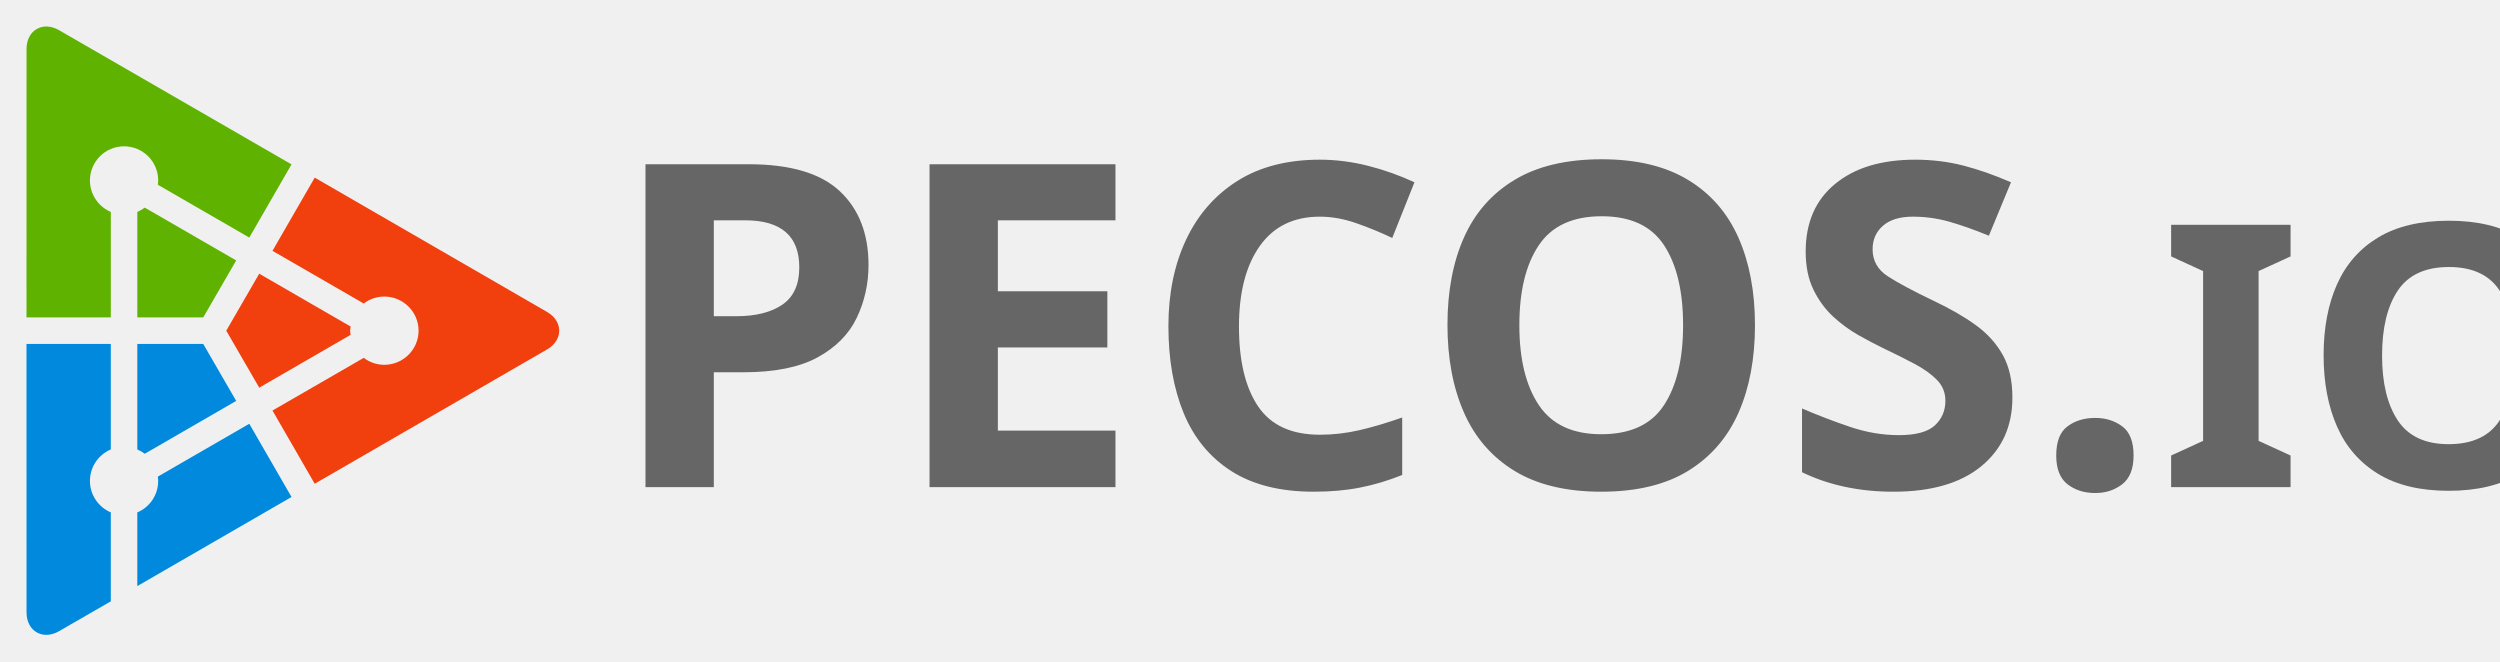
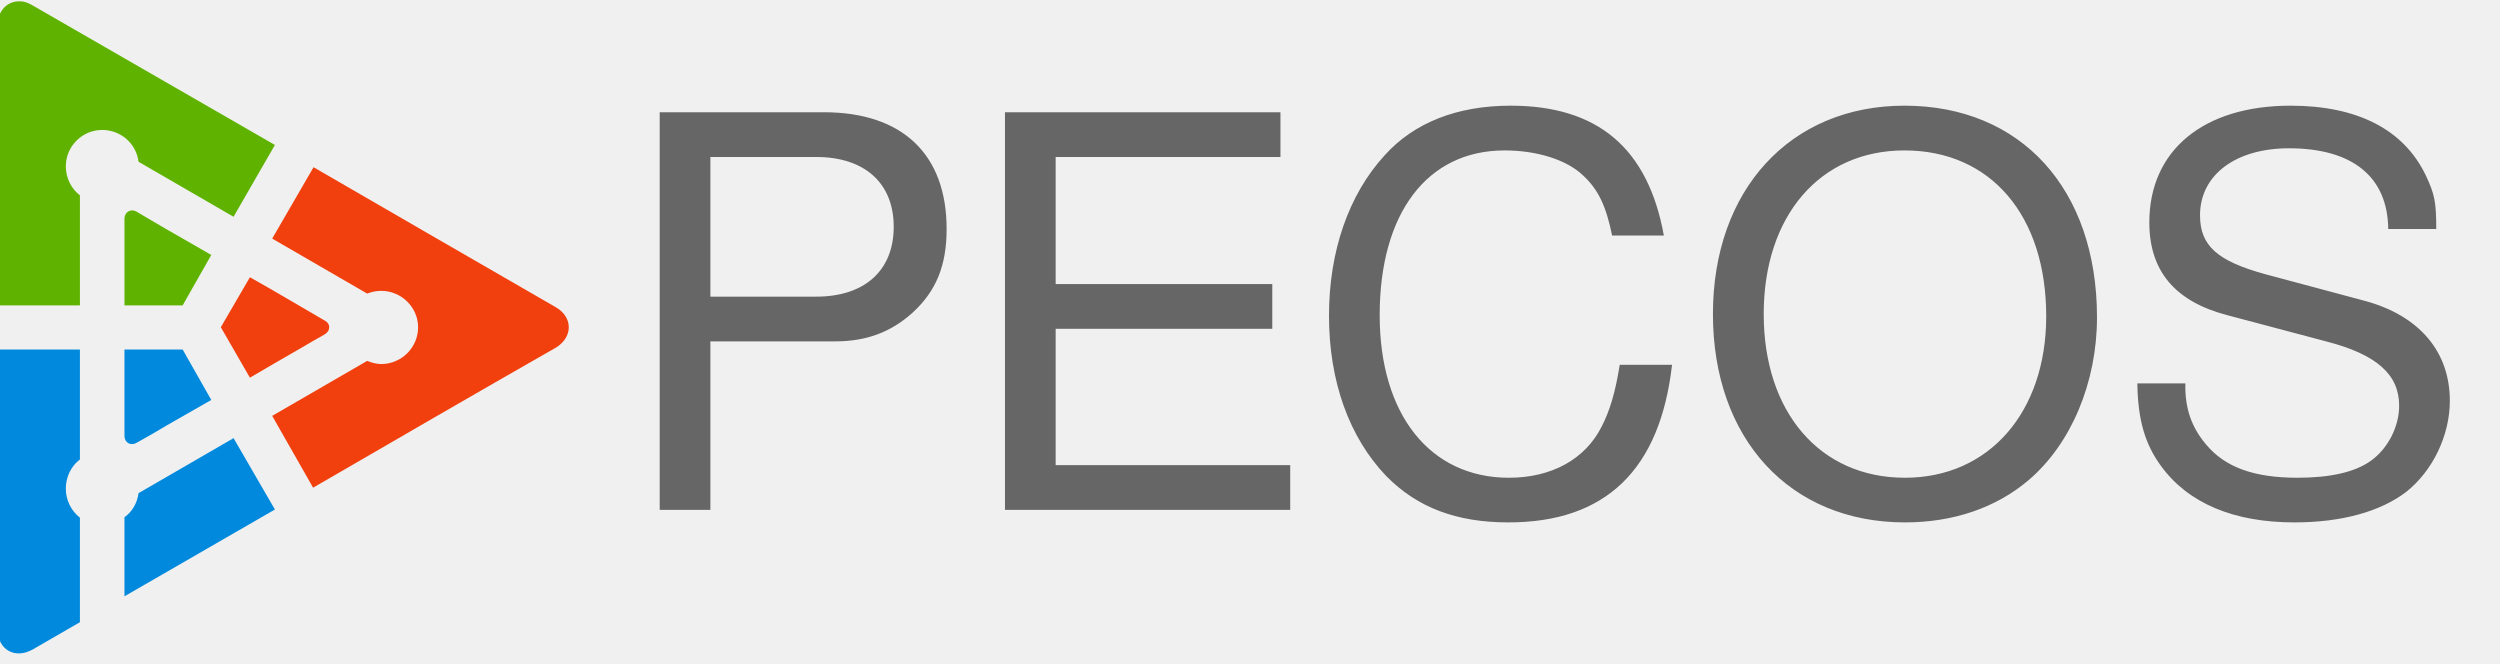
- <svg xmlns="http://www.w3.org/2000/svg" width="471.662" height="124.776" id="svg2" version="1.1" style="enable-background:new">
+ <svg xmlns="http://www.w3.org/2000/svg" width="440" height="116.776" id="svg2" version="1.1" style="enable-background:new">
  <defs id="defs4">
-     <filter id="filter3848" style="color-interpolation-filters:sRGB">
+     <filter id="filter3848" style="color-interpolation-filters:sRGB" x="-0.018" width="1.035" y="-inf" height="inf">
      <feBlend mode="multiply" in2="BackgroundImage" id="feBlend3850" />
    </filter>
  </defs>
-   <g id="layer2" style="display:none" transform="translate(-34.31275,-9.276225)">
+   <g id="layer2" style="display:none" transform="translate(-38.31275,-13.27623)">
    <circle style="display:inline;fill:#c8b7b7;fill-opacity:1;stroke:none" id="path3770" transform="matrix(0.8836083,0,0,0.8836083,98.31519,8.199173)" cx="-24.654" cy="74.194" r="84.562" />
  </g>
-   <g id="layer1" transform="translate(-383.0625,-342.8812)" style="display:none">
+   <g id="layer1" transform="translate(-387.0625,-346.8812)" style="display:none">
    <rect style="fill:#f4f8ff;fill-opacity:1;stroke:none" id="rect3817" width="193.559" height="171.564" x="339.152" y="327.638" />
    <path id="path3792" d="M 391.219,467.143 V 411.362 H 423 l 15.969,27.906 z" style="fill:#018add;fill-opacity:1;stroke:none" />
    <path style="fill:#5fb300;fill-opacity:1;stroke:none" d="m 391.219,350.581 v 55.781 H 423 l 15.969,-27.906 z" id="path3785" />
    <path style="fill:#f1400e;fill-opacity:1;stroke:none" d="m 443.356,381.024 -15.906,27.906 15.906,27.875 47.781,-27.875 z" id="path3794" />
  </g>
-   <g style="display:none" transform="translate(-383.0625,-342.8812)" id="g3900">
+   <g style="display:none" transform="translate(-387.0625,-346.8812)" id="g3900">
    <g id="g2999" transform="matrix(0.9785648,0,0,1.033544,6.428335,-13.98104)">
      <path id="path3904" d="m 390,408.143 v 55.781 l 15.656,-9.125 -0.094,-15.625 c -2.302,-0.972 -3.938,-3.261 -3.938,-5.906 0,-2.634 1.619,-4.904 3.906,-5.875 v -19.25 h -15.531 z m 20.5,0 v 19.25 c 0.613,0.26 1.159,0.634 1.656,1.062 l 16.531,-8.25 -6.906,-12.062 z m 20.656,16.375 -16.781,8.375 c 0.007,0.124 0.031,0.25 0.031,0.375 0,2.634 -1.642,4.928 -3.938,5.906 v 12.812 l 27.281,-15.938 -6.594,-11.531 z" style="fill:#018add;fill-opacity:1;stroke:none" />
      <path id="path3906" d="m 390,347.362 v 55.781 h 15.531 v -18.469 c -2.288,-0.979 -3.906,-3.241 -3.906,-5.875 0,-3.512 2.863,-6.375 6.375,-6.375 3.512,0 6.406,2.863 6.406,6.375 0,0.313 -0.05,0.604 -0.094,0.906 l 15.531,9.312 7.906,-13.781 -47.75,-27.875 z m 21.781,36.562 c -0.402,0.3 -0.816,0.551 -1.281,0.75 v 18.469 h 11.281 l 5.625,-9.844 z" style="fill:#5fb300;fill-opacity:1;stroke:none" />
      <path id="path3908" d="m 442.125,377.8 -7.906,13.844 19.562,11.75 c 1.06,-0.784 2.367,-1.25 3.781,-1.25 3.512,0 6.375,2.863 6.375,6.375 0,3.512 -2.863,6.406 -6.375,6.406 -1.582,0 -3.039,-0.596 -4.156,-1.562 l -17.75,8.875 6.469,11.344 47.781,-27.875 z m -10.344,18.156 -5.562,9.75 6.969,12.219 18.031,-9 c -0.008,-0.134 -0.031,-0.27 -0.031,-0.406 0,-0.296 0.023,-0.589 0.062,-0.875 l -19.469,-11.688 z" style="fill:#f1400e;fill-opacity:1;stroke:none" />
    </g>
    <text xml:space="preserve" style="font-style:oblique;font-variant:normal;font-weight:normal;font-stretch:normal;line-height:0%;font-family:'Cambria Math';-inkscape-font-specification:'Sans Oblique';letter-spacing:0px;word-spacing:0px;fill:#4d4d4d;fill-opacity:1;stroke:none" x="492" y="437.362" id="text3004">
      <tspan id="tspan3006" x="492" y="437.362" style="font-style:normal;font-variant:normal;font-weight:bold;font-stretch:normal;font-size:93px;line-height:1.25;font-family:'Yu Gothic UI';-inkscape-font-specification:'Yu Gothic UI Bold';fill:#4d4d4d">PECOS</tspan>
    </text>
  </g>
-   <g id="g4109" transform="translate(-383.0625,-342.8812)" style="display:none">
+   <g id="g4109" transform="translate(-387.0625,-346.8812)" style="display:none">
    <text id="text4119" y="438.455" x="499.398" style="font-style:oblique;font-variant:normal;font-weight:normal;font-stretch:normal;line-height:0%;font-family:'Cambria Math';-inkscape-font-specification:'Sans Oblique';letter-spacing:0px;word-spacing:0px;fill:#4d4d4d;fill-opacity:1;stroke:none" xml:space="preserve" transform="scale(1.000921,0.9990794)">
      <tspan style="font-style:normal;font-variant:normal;font-weight:bold;font-stretch:normal;font-size:94.116px;line-height:1.25;font-family:'Yu Gothic UI';-inkscape-font-specification:'Yu Gothic UI Bold';fill:#4d4d4d" y="438.455" x="499.398" id="tspan4121">PECOS</tspan>
    </text>
  </g>
-   <g style="display:inline" transform="translate(-383.0625,-342.8812)" id="g4125">
+   <g style="display:inline" transform="translate(-387.0625,-346.8812)" id="g4125">
    <flowRoot xml:space="preserve" id="flowRoot66" style="font-style:normal;font-weight:normal;font-size:40px;line-height:1.25;font-family:sans-serif;letter-spacing:0px;word-spacing:0px;fill:#000000;fill-opacity:1;stroke:none" transform="translate(383.0625,340.0184)">
      <flowRegion id="flowRegion68">
        <rect id="rect70" width="654.633" height="264.567" x="-128.86" y="-99.729" />
      </flowRegion>
      <flowPara id="flowPara72" />
    </flowRoot>
-     <text xml:space="preserve" style="font-style:normal;font-variant:normal;font-weight:normal;font-stretch:normal;font-size:40px;line-height:1.25;font-family:'Cambria Math';-inkscape-font-specification:'Cambria Math';letter-spacing:0px;word-spacing:0px;fill:#000000;fill-opacity:1;stroke:none" x="497.172" y="434.789" id="text70">
-       <tspan id="tspan68" x="497.172" y="434.789" style="font-style:normal;font-variant:normal;font-weight:600;font-stretch:normal;font-size:85.333px;font-family:Selawik;-inkscape-font-specification:'Selawik Semi-Bold';fill:#666666">PECOS.<tspan style="font-style:normal;font-variant:normal;font-weight:600;font-stretch:normal;font-size:69.333px;font-family:Selawik;-inkscape-font-specification:'Selawik Semi-Bold'" id="tspan72">IO</tspan>
-       </tspan>
+     <text xml:space="preserve" style="font-style:normal;font-variant:normal;font-weight:normal;font-stretch:normal;font-size:96px;line-height:1.25;font-family:'Cambria Math';-inkscape-font-specification:'Cambria Math';letter-spacing:0px;word-spacing:0px;fill:#000000;fill-opacity:1;stroke:none" x="494.433" y="436.62" id="text70">
+       <tspan id="tspan68" x="494.433" y="436.62" style="font-style:normal;font-variant:normal;font-weight:normal;font-stretch:normal;font-size:96px;font-family:Helvetica;-inkscape-font-specification:Helvetica;fill:#666666">PECOS</tspan>
    </text>
+     <flowRoot xml:space="preserve" id="flowRoot876" style="font-style:normal;font-variant:normal;font-weight:normal;font-stretch:normal;font-size:40px;line-height:1.25;font-family:'DejaVu Math TeX Gyre';-inkscape-font-specification:'DejaVu Math TeX Gyre';letter-spacing:0px;word-spacing:0px;fill:#000000;fill-opacity:1;stroke:none" transform="translate(383.0625,342.8812)">
+       <flowRegion id="flowRegion878">
+         <rect id="rect880" width="471.293" height="185.174" x="-66.246" y="-33.899" />
+       </flowRegion>
+       <flowPara id="flowPara882" />
+     </flowRoot>
  </g>
-   <g id="layer3" style="display:none" transform="translate(1.9375,-0.5190174)">
+   <g id="layer5">
+     <path id="path907" d="M 55.185,29.432 47.905,41.992 64.625,51.672 c 0.8,-0.32 1.6,-0.48 2.48,-0.48 3.52,0 6.48,2.88 6.48,6.4 0,3.6 -2.96,6.48 -6.48,6.48 -0.88,0 -1.68,-0.24 -2.48,-0.56 l -16.72,9.68 7.2,12.64 C 69.345,77.592 83.505,69.352 97.825,61.192 c 3.04,-1.84 3.04,-5.36 0,-7.12 C 83.665,45.912 69.265,37.592 55.185,29.432 Z m -11.2,19.36 -5.12,8.8 5.12,8.88 c 2.96,-1.76 5.92,-3.44 8.96,-5.2 1.36,-0.8 2.72,-1.6 4.16,-2.4 1.12,-0.64 1.12,-1.92 0,-2.48 -4.4,-2.56 -8.72,-5.12 -13.12,-7.6 z" style="fill:#f1400e;fill-opacity:1;fill-rule:nonzero;stroke:none" />
+     <path id="path909" d="m -0.415,61.512 v 49.28 c 0,3.52 3.04,5.28 6.16,3.52 l 8.32,-4.8 V 91.112 c -1.52,-1.2 -2.48,-3.04 -2.48,-5.12 0,-2.08 0.96,-4 2.48,-5.12 V 61.512 Z m 22.32,0 v 6.08 4.08 0 5.04 c 0,1.2 1.12,1.84 2.16,1.2 l 2,-1.12 1.52,-0.88 1.76,-1.04 v 0 L 37.185,70.392 32.145,61.512 Z M 41.105,77.112 24.385,86.792 c -0.24,1.76 -1.12,3.28 -2.48,4.24 v 13.92 l 26.48,-15.28 z" style="fill:#018add;fill-opacity:1;fill-rule:nonzero;stroke:none" />
+     <path id="path911" d="m 3.505,0.233 c -2.16,-0.08 -3.92,1.6 -3.92,4.24 V 53.752 H 14.065 V 34.392 c -1.52,-1.2 -2.48,-3.04 -2.48,-5.12 0,-3.52 2.88,-6.4 6.4,-6.4 3.28,0 6,2.4 6.4,5.6 L 41.105,38.152 48.385,25.513 5.745,0.953 c -0.8,-0.48 -1.52,-0.72 -2.24,-0.72 z M 23.265,37.032 c -0.72,0 -1.36,0.56 -1.36,1.52 v 6.48 0 2.64 6.08 H 32.145 L 37.185,44.872 29.105,40.232 24.065,37.272 c -0.24,-0.16 -0.56,-0.24 -0.8,-0.24 z" style="fill:#5fb300;fill-opacity:1;fill-rule:nonzero;stroke:none" />
+   </g>
+   <g id="layer3" style="display:none" transform="translate(-2.0625,-4.519017)">
    <path transform="translate(-385,-342.3622)" style="display:inline;fill:#999999;fill-opacity:1;stroke:#000000;stroke-width:1px;stroke-linecap:butt;stroke-linejoin:miter;stroke-opacity:1" d="m 442.432,376.394 -16.688,28.875 16.688,28.875 49.969,-28.875 z" id="path3825" />
    <path style="display:inline;fill:none;stroke:#000000;stroke-width:1px;stroke-linecap:butt;stroke-linejoin:miter;stroke-opacity:1;filter:url(#filter3848)" d="M 107.401,62.907 H 39.892" id="path3837" />
    <path style="display:inline;fill:none;stroke:#000000;stroke-width:1px;stroke-linecap:butt;stroke-linejoin:miter;stroke-opacity:1;filter:url(#filter3848)" d="M 58.303,34.561 82.852,77.08" id="path3839" />
    <path style="display:inline;fill:none;stroke:#000000;stroke-width:1px;stroke-linecap:butt;stroke-linejoin:miter;stroke-opacity:1;filter:url(#filter3848)" d="M 58.303,91.253 82.852,48.734" id="path3841" />
    <path transform="translate(-385,-342.3622)" style="display:inline;fill:#999999;stroke:#000000;stroke-width:1px;stroke-linecap:butt;stroke-linejoin:miter;stroke-opacity:1" d="m 388.069,407.755 v 57.75 l 50,-28.875 -16.656,-28.875 z" id="path3821" />
    <path style="display:inline;fill:none;stroke:#000000;stroke-width:1px;stroke-linecap:butt;stroke-linejoin:miter;stroke-opacity:1" d="M 3.069,123.143 36.823,64.679" id="path3843" />
    <path transform="translate(-385,-342.3622)" style="display:inline;fill:#999999;stroke:#000000;stroke-width:1px;stroke-linecap:butt;stroke-linejoin:miter;stroke-opacity:1" d="m 388.069,345.033 v 57.75 h 33.344 l 16.656,-28.875 z" id="path3802" />
    <path style="display:inline;fill:none;stroke:#000000;stroke-width:1px;stroke-linecap:butt;stroke-linejoin:miter;stroke-opacity:1" d="M 36.823,61.135 3.069,2.671" id="path3845" />
    <path style="fill:none;stroke:#000000;stroke-width:1px;stroke-linecap:butt;stroke-linejoin:miter;stroke-opacity:1" d="M 3.069,59.364 27.617,16.844" id="path3868" />
    <path style="fill:none;stroke:#000000;stroke-width:1px;stroke-linecap:butt;stroke-linejoin:miter;stroke-opacity:1" d="M 52.166,31.017 H 3.069" id="path3870" />
    <path style="fill:none;stroke:#000000;stroke-width:1px;stroke-linecap:butt;stroke-linejoin:miter;stroke-opacity:1" d="M 3.069,66.45 27.617,108.97" id="path3872" />
    <path style="fill:none;stroke:#000000;stroke-width:1px;stroke-linecap:butt;stroke-linejoin:miter;stroke-opacity:1" d="M 52.166,94.797 H 3.069" id="path3874" />
    <circle transform="matrix(1.14641,0,0,1.14641,81.72885,24.97247)" id="path3902-1" style="display:inline;fill:#ffffff;fill-opacity:1;stroke:none" cx="-9.727" cy="33.09" r="5.616" />
    <circle style="display:inline;fill:#ffffff;fill-opacity:1;stroke:none" id="path3945" transform="matrix(1.14641,0,0,1.14641,32.63135,53.31893)" cx="-9.727" cy="33.09" r="5.616" />
    <circle transform="matrix(1.14641,0,0,1.14641,32.63135,-3.373982)" id="path3947" style="display:inline;fill:#ffffff;fill-opacity:1;stroke:none" cx="-9.727" cy="33.09" r="5.616" />
    <path style="fill:none;stroke:#ffffff;stroke-width:5;stroke-linecap:butt;stroke-linejoin:round;stroke-miterlimit:4;stroke-dasharray:none;stroke-opacity:1" d="M 21.48,91.253 70.578,62.907 21.48,34.561 v 88.583" id="path4051" />
  </g>
-   <g style="display:none" id="g4053" transform="translate(1.9375,-0.5190174)">
+   <g style="display:none" id="g4053" transform="translate(-2.0625,-4.519017)">
    <path style="display:inline;fill:#999999;fill-opacity:1;stroke:#000000;stroke-width:1px;stroke-linecap:butt;stroke-linejoin:miter;stroke-opacity:1" d="m 57.438,34.031 -7.969,13.812 17.219,9.938 c 1.08,-0.819 2.415,-1.312 3.875,-1.312 3.556,0 6.469,2.882 6.469,6.438 0,3.556 -2.913,6.438 -6.469,6.438 -1.46,0 -2.795,-0.493 -3.875,-1.312 l -17.219,9.938 7.969,13.812 49.969,-28.875 z m -10.469,18.125 -6.219,10.75 6.219,10.75 17.25,-9.969 C 64.188,63.431 64.125,63.171 64.125,62.906 c 0,-0.267 0.062,-0.522 0.094,-0.781 z" id="path4055" />
    <path style="display:inline;fill:#999999;stroke:#000000;stroke-width:1px;stroke-linecap:butt;stroke-linejoin:miter;stroke-opacity:1" d="m 3.062,65.406 v 57.75 l 15.906,-9.188 V 97.188 c -2.311,-0.977 -3.938,-3.271 -3.938,-5.938 0,-2.667 1.627,-4.96 3.938,-5.938 V 65.406 Z m 20.906,0 V 85.312 c 0.51,0.213 0.973,0.482 1.406,0.812 l 17.25,-9.969 -6.219,-10.75 z m 21.125,15.062 -17.25,9.969 c 0.034,0.269 0.062,0.534 0.062,0.812 0,2.677 -1.612,4.967 -3.938,5.938 v 13.906 L 53.062,94.281 Z" id="path4063" />
    <path style="display:inline;fill:#999999;stroke:#000000;stroke-width:1px;stroke-linecap:butt;stroke-linejoin:miter;stroke-opacity:1" d="m 3.062,2.656 v 57.75 H 18.969 V 40.5 c -2.311,-0.977 -3.938,-3.271 -3.938,-5.938 0,-3.556 2.882,-6.438 6.438,-6.438 3.556,0 6.438,2.882 6.438,6.438 0,0.278 -0.028,0.544 -0.062,0.812 l 17.25,9.969 7.969,-13.812 z M 25.375,39.688 c -0.433,0.33 -0.897,0.6 -1.406,0.812 v 19.906 h 12.438 l 6.219,-10.75 z" id="path4067" />
    <path style="display:inline;fill:#ffffff;fill-opacity:1;stroke:none" d="m 21.469,28.125 c -3.556,0 -6.438,2.882 -6.438,6.438 0,2.667 1.627,4.96 3.938,5.938 v 44.812 c -2.311,0.977 -3.938,3.271 -3.938,5.938 0,2.667 1.627,4.96 3.938,5.938 v 25.969 h 5 V 97.188 c 2.325,-0.971 3.938,-3.26 3.938,-5.938 0,-0.278 -0.028,-0.544 -0.062,-0.812 L 66.688,68.031 c 1.08,0.819 2.415,1.312 3.875,1.312 3.556,0 6.469,-2.882 6.469,-6.438 0,-3.556 -2.913,-6.438 -6.469,-6.438 -1.46,0 -2.795,0.493 -3.875,1.312 L 27.844,35.375 c 0.034,-0.269 0.062,-0.534 0.062,-0.812 0,-3.556 -2.882,-6.438 -6.438,-6.438 z M 25.375,39.688 64.219,62.125 c -0.032,0.259 -0.094,0.514 -0.094,0.781 0,0.265 0.063,0.524 0.094,0.781 L 25.375,86.125 C 24.942,85.795 24.478,85.525 23.969,85.312 V 40.5 c 0.51,-0.213 0.973,-0.482 1.406,-0.812 z" id="path4079" />
  </g>
-   <g id="g4099" style="display:inline" transform="translate(1.9375,-0.5190174)">
+   <g id="g4099" style="display:none" transform="translate(-2.0625,-4.519017)">
    <path id="path4101" d="m 57.438,34.031 -7.969,13.812 17.219,9.938 c 1.08,-0.819 2.415,-1.312 3.875,-1.312 3.556,0 6.469,2.882 6.469,6.438 0,3.556 -2.913,6.438 -6.469,6.438 -1.46,0 -2.795,-0.493 -3.875,-1.312 l -17.219,9.938 7.969,13.812 c 14.632,-8.456 29.191,-16.88 43.826,-25.331 3.069,-1.772 3.069,-5.315 0,-7.087 C 86.723,50.97 71.973,42.434 57.438,34.031 Z m -10.469,18.125 -6.219,10.75 6.219,10.75 17.25,-9.969 C 64.188,63.431 64.125,63.171 64.125,62.906 c 0,-0.267 0.062,-0.522 0.094,-0.781 z" style="display:inline;fill:#f1400e;fill-opacity:1;stroke:none" />
    <path id="path4103" d="m 3.062,65.406 0.006,50.65 c 0,3.543 3.069,5.315 6.137,3.543 l 9.763,-5.631 V 97.188 c -2.311,-0.977 -3.938,-3.271 -3.938,-5.938 0,-2.667 1.627,-4.96 3.938,-5.938 V 65.406 Z m 20.906,0 V 85.312 c 0.51,0.213 0.973,0.482 1.406,0.812 l 17.25,-9.969 -6.219,-10.75 z m 21.125,15.062 -17.25,9.969 c 0.034,0.269 0.062,0.534 0.062,0.812 0,2.677 -1.612,4.967 -3.938,5.938 v 13.906 L 53.062,94.281 Z" style="display:inline;fill:#018add;fill-opacity:1;stroke:none" />
    <path id="path4105" d="M 3.069,9.757 3.062,60.406 H 18.969 V 40.5 c -2.311,-0.977 -3.938,-3.271 -3.938,-5.938 0,-3.556 2.882,-6.438 6.438,-6.438 3.556,0 6.438,2.882 6.438,6.438 0,0.278 -0.028,0.544 -0.062,0.812 l 17.25,9.969 L 53.062,31.531 9.206,6.214 c -3.069,-1.772 -6.137,0 -6.137,3.543 z M 25.375,39.688 c -0.433,0.33 -0.897,0.6 -1.406,0.812 v 19.906 h 12.438 l 6.219,-10.75 z" style="display:inline;fill:#5fb300;fill-opacity:1;stroke:none" />
  </g>
-   <g id="layer4" style="display:none" transform="translate(1.9375,-0.5190174)">
+   <g id="layer4" style="display:none" transform="translate(-2.0625,-4.519017)">
    <circle style="display:inline;fill:#ffffff;fill-opacity:1;stroke:none" id="path3880" transform="matrix(1.14641,0,0,1.14641,32.63135,-3.373982)" cx="-9.727" cy="33.09" r="5.616" />
    <circle transform="matrix(1.14641,0,0,1.14641,81.72885,24.97247)" id="path3902" style="display:inline;fill:#ffffff;fill-opacity:1;stroke:none" cx="-9.727" cy="33.09" r="5.616" />
    <circle style="display:inline;fill:#ffffff;fill-opacity:1;stroke:none" id="path3905" transform="matrix(1.14641,0,0,1.14641,32.63135,53.31893)" cx="-9.727" cy="33.09" r="5.616" />
    <path style="fill:none;stroke:#ffffff;stroke-width:5;stroke-linecap:butt;stroke-linejoin:miter;stroke-miterlimit:4;stroke-dasharray:none;stroke-opacity:1" d="M 21.48,91.253 70.578,62.907 21.48,34.561 v 85.039" id="path3909" />
  </g>
-   <g transform="translate(-34.31275,-9.276225)" style="display:none" id="g3876">
+   <g transform="translate(-38.31275,-13.27623)" style="display:none" id="g3876">
    <path id="path3878" d="m 60.469,42.031 c -3.512,0 -6.375,2.863 -6.375,6.375 0,2.634 1.619,4.896 3.906,5.875 V 97 c -2.288,0.971 -3.906,3.241 -3.906,5.875 0,2.645 1.636,4.934 3.938,5.906 l 0.125,21.75 4.781,-2.844 v -18.906 c 2.296,-0.979 3.938,-3.272 3.938,-5.906 0,-0.125 -0.024,-0.251 -0.031,-0.375 L 105.875,82.969 c 1.117,0.967 2.574,1.562 4.156,1.562 3.512,0 6.375,-2.894 6.375,-6.406 0,-3.512 -2.863,-6.375 -6.375,-6.375 -1.414,0 -2.722,0.466 -3.781,1.25 L 66.781,49.312 c 0.044,-0.302 0.094,-0.593 0.094,-0.906 0,-3.512 -2.894,-6.375 -6.406,-6.375 z m 3.781,11.5 39.469,23.719 c -0.04,0.286 -0.062,0.579 -0.062,0.875 0,0.136 0.023,0.272 0.031,0.406 L 64.625,98.062 C 64.127,97.634 63.581,97.26 62.969,97 V 54.281 c 0.466,-0.199 0.879,-0.45 1.281,-0.75 z" style="color:#000000;font-style:normal;font-variant:normal;font-weight:normal;font-stretch:normal;font-size:medium;line-height:normal;font-family:Sans;-inkscape-font-specification:Sans;text-indent:0;text-align:start;text-decoration:none;text-decoration-line:none;letter-spacing:normal;word-spacing:normal;text-transform:none;writing-mode:lr-tb;direction:ltr;baseline-shift:baseline;text-anchor:start;display:inline;overflow:visible;visibility:visible;fill:#ffffff;fill-opacity:1;stroke:none;stroke-width:4.98;marker:none;enable-background:accumulate" />
  </g>
-   <g style="display:none" id="g3910" transform="translate(-34.31275,-9.276225)">
+   <g style="display:none" id="g3910" transform="translate(-38.31275,-13.27623)">
    <path id="path3912" d="m 60.469,42.031 c -3.512,0 -6.375,2.863 -6.375,6.375 0,2.634 1.619,4.896 3.906,5.875 V 97 c -2.288,0.971 -3.906,3.241 -3.906,5.875 0,2.645 1.636,4.934 3.938,5.906 l 0.125,21.75 4.781,-2.844 v -18.906 c 2.296,-0.979 3.938,-3.272 3.938,-5.906 0,-0.125 -0.024,-0.251 -0.031,-0.375 L 105.875,82.969 c 1.117,0.967 2.574,1.562 4.156,1.562 3.512,0 6.375,-2.894 6.375,-6.406 0,-3.512 -2.863,-6.375 -6.375,-6.375 -1.414,0 -2.722,0.466 -3.781,1.25 L 66.781,49.312 c 0.044,-0.302 0.094,-0.593 0.094,-0.906 0,-3.512 -2.894,-6.375 -6.406,-6.375 z m 3.781,11.5 39.469,23.719 c -0.04,0.286 -0.062,0.579 -0.062,0.875 0,0.136 0.023,0.272 0.031,0.406 L 64.625,98.062 C 64.127,97.634 63.581,97.26 62.969,97 V 54.281 c 0.466,-0.199 0.879,-0.45 1.281,-0.75 z" style="color:#000000;font-style:normal;font-variant:normal;font-weight:normal;font-stretch:normal;font-size:medium;line-height:normal;font-family:Sans;-inkscape-font-specification:Sans;text-indent:0;text-align:start;text-decoration:none;text-decoration-line:none;letter-spacing:normal;word-spacing:normal;text-transform:none;writing-mode:lr-tb;direction:ltr;baseline-shift:baseline;text-anchor:start;display:inline;overflow:visible;visibility:visible;fill:#ffffff;fill-opacity:1;stroke:none;stroke-width:4.98;marker:none;enable-background:accumulate" />
    <path style="color:#000000;font-style:normal;font-variant:normal;font-weight:normal;font-stretch:normal;font-size:medium;line-height:normal;font-family:Sans;-inkscape-font-specification:Sans;text-indent:0;text-align:start;text-decoration:none;text-decoration-line:none;letter-spacing:normal;word-spacing:normal;text-transform:none;writing-mode:lr-tb;direction:ltr;baseline-shift:baseline;text-anchor:start;display:inline;overflow:visible;visibility:visible;fill:#ffffff;fill-opacity:1;stroke:none;stroke-width:4.98;marker:none;enable-background:accumulate" d="m 60.469,42.031 c -3.512,0 -6.375,2.863 -6.375,6.375 0,2.634 1.619,4.896 3.906,5.875 V 97 c -2.288,0.971 -3.906,3.241 -3.906,5.875 0,2.645 1.636,4.934 3.938,5.906 l 0.125,21.75 4.781,-2.844 v -18.906 c 2.296,-0.979 3.938,-3.272 3.938,-5.906 0,-0.125 -0.024,-0.251 -0.031,-0.375 L 105.875,82.969 c 1.117,0.967 2.574,1.562 4.156,1.562 3.512,0 6.375,-2.894 6.375,-6.406 0,-3.512 -2.863,-6.375 -6.375,-6.375 -1.414,0 -2.722,0.466 -3.781,1.25 L 66.781,49.312 c 0.044,-0.302 0.094,-0.593 0.094,-0.906 0,-3.512 -2.894,-6.375 -6.406,-6.375 z m 3.781,11.5 39.469,23.719 c -0.04,0.286 -0.062,0.579 -0.062,0.875 0,0.136 0.023,0.272 0.031,0.406 L 64.625,98.062 C 64.127,97.634 63.581,97.26 62.969,97 V 54.281 c 0.466,-0.199 0.879,-0.45 1.281,-0.75 z" id="path3914" />
  </g>
</svg>
